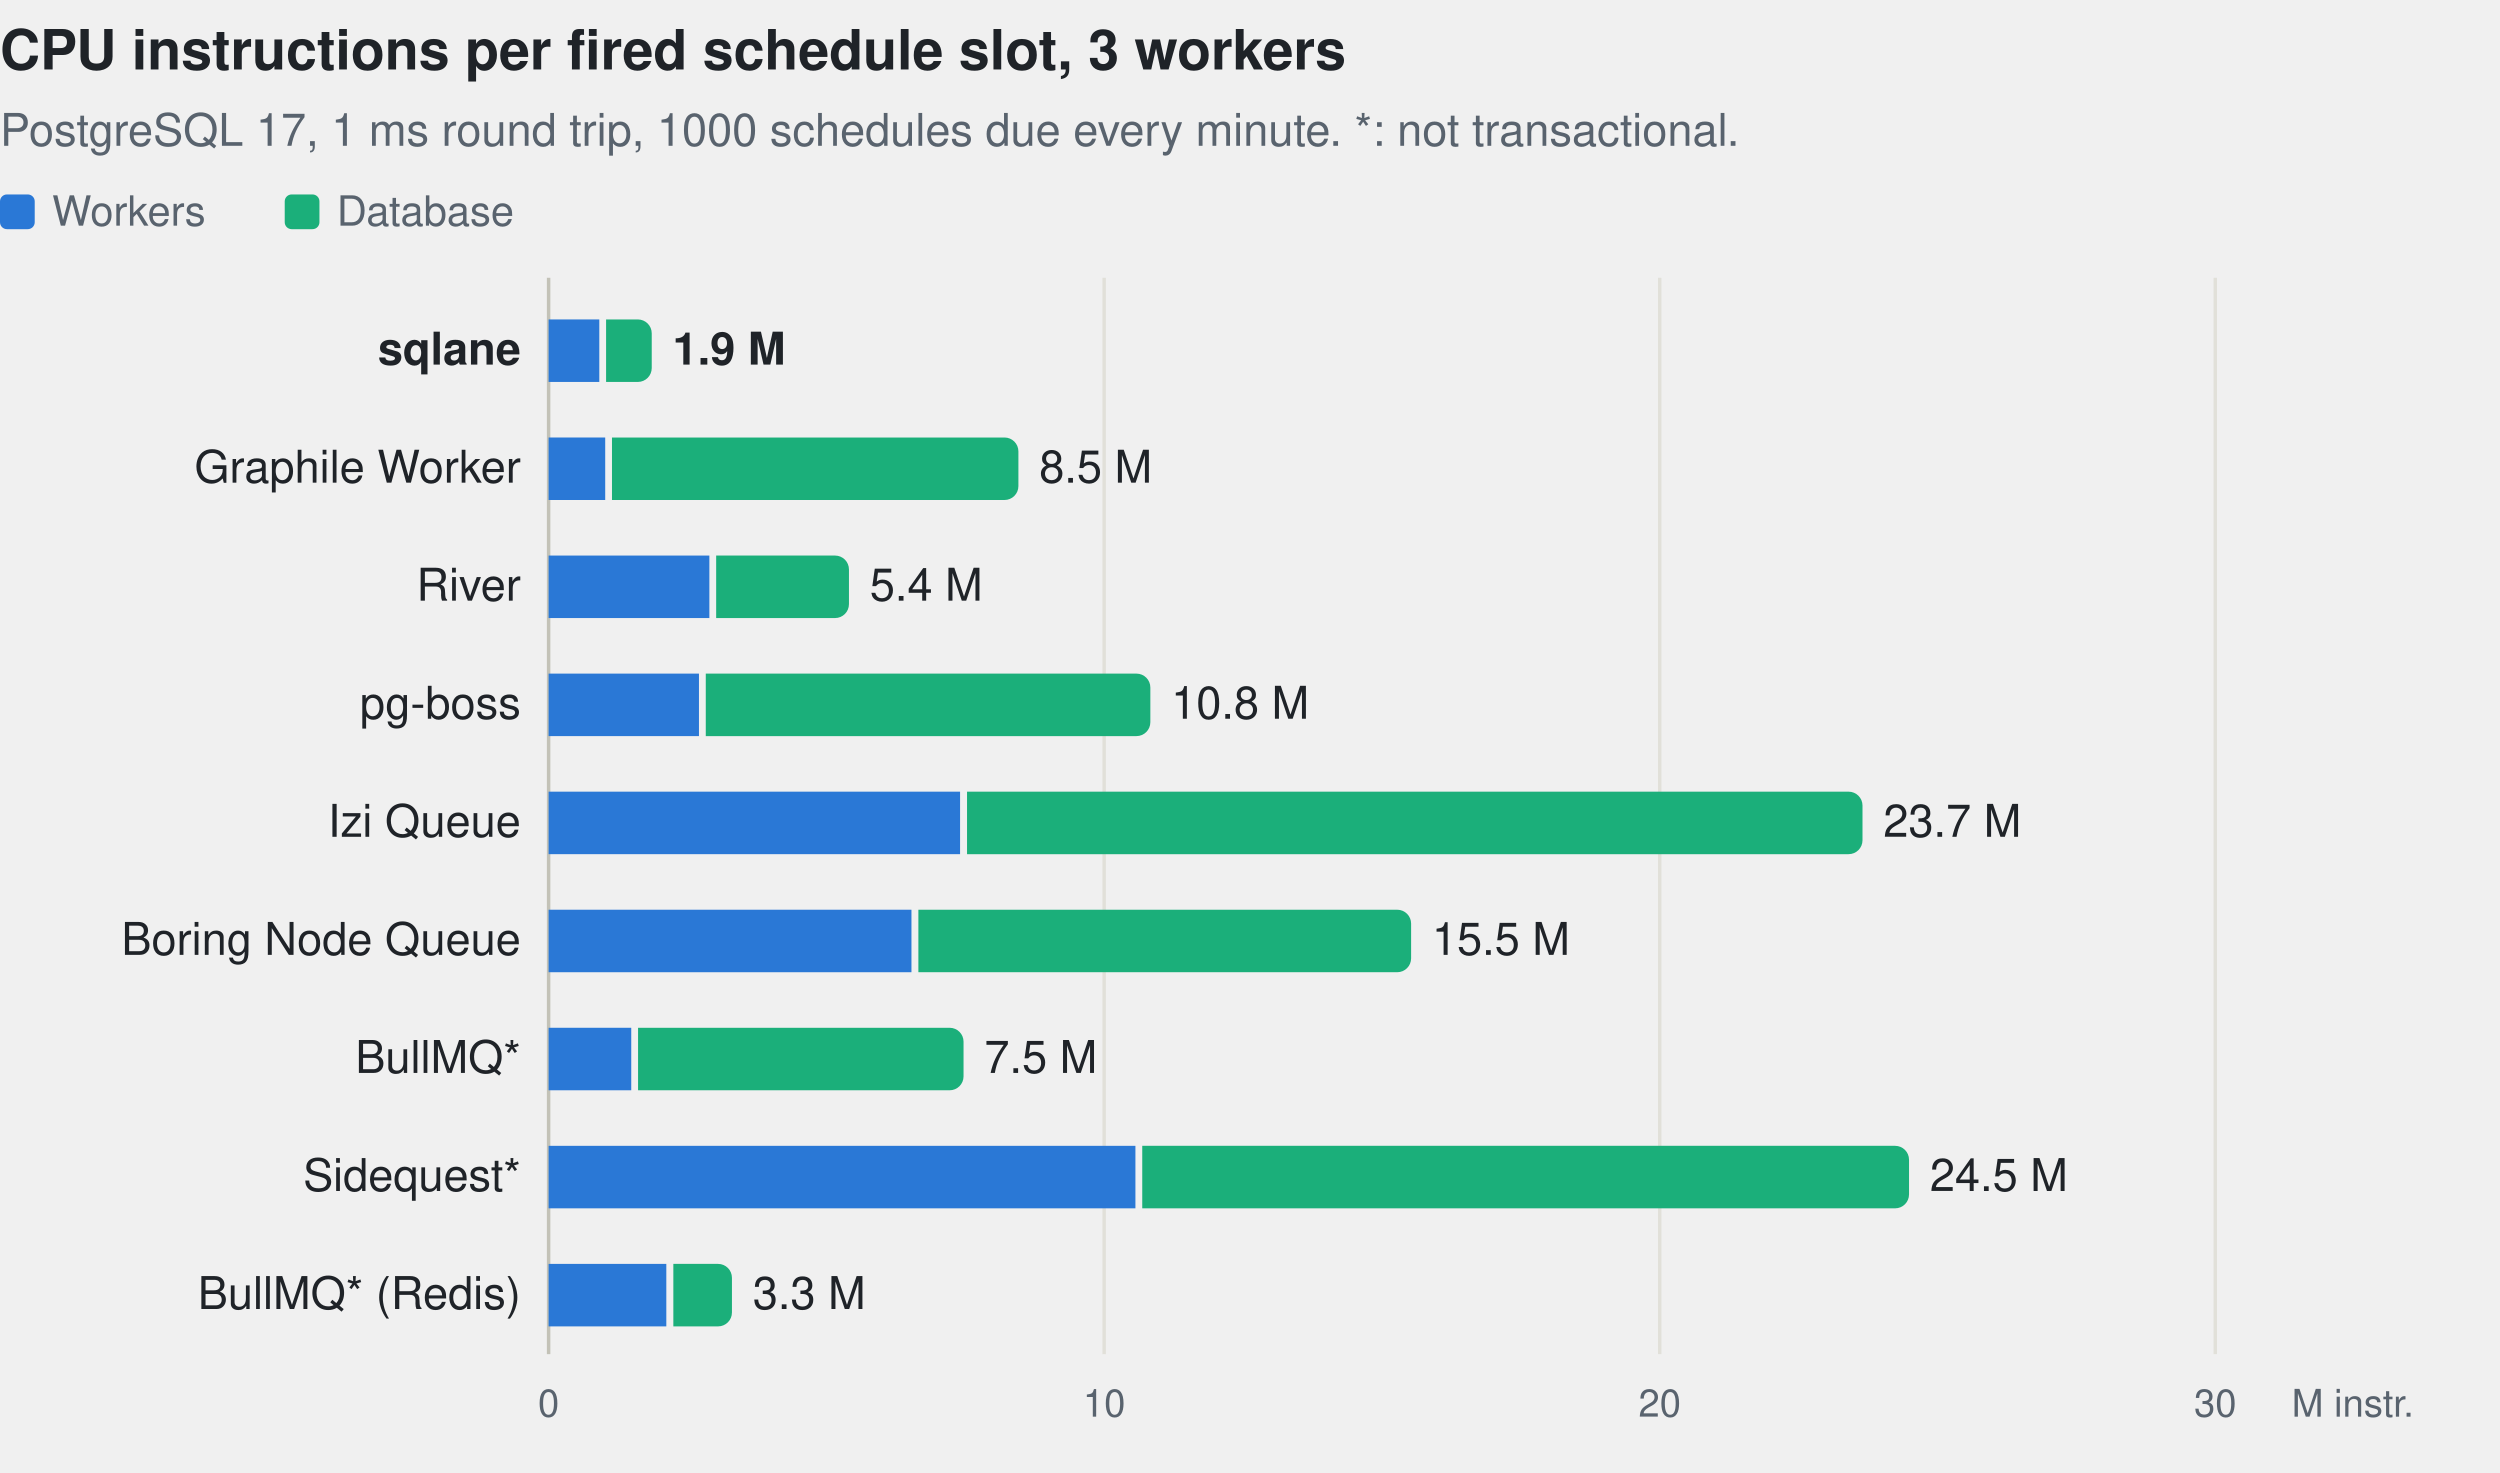
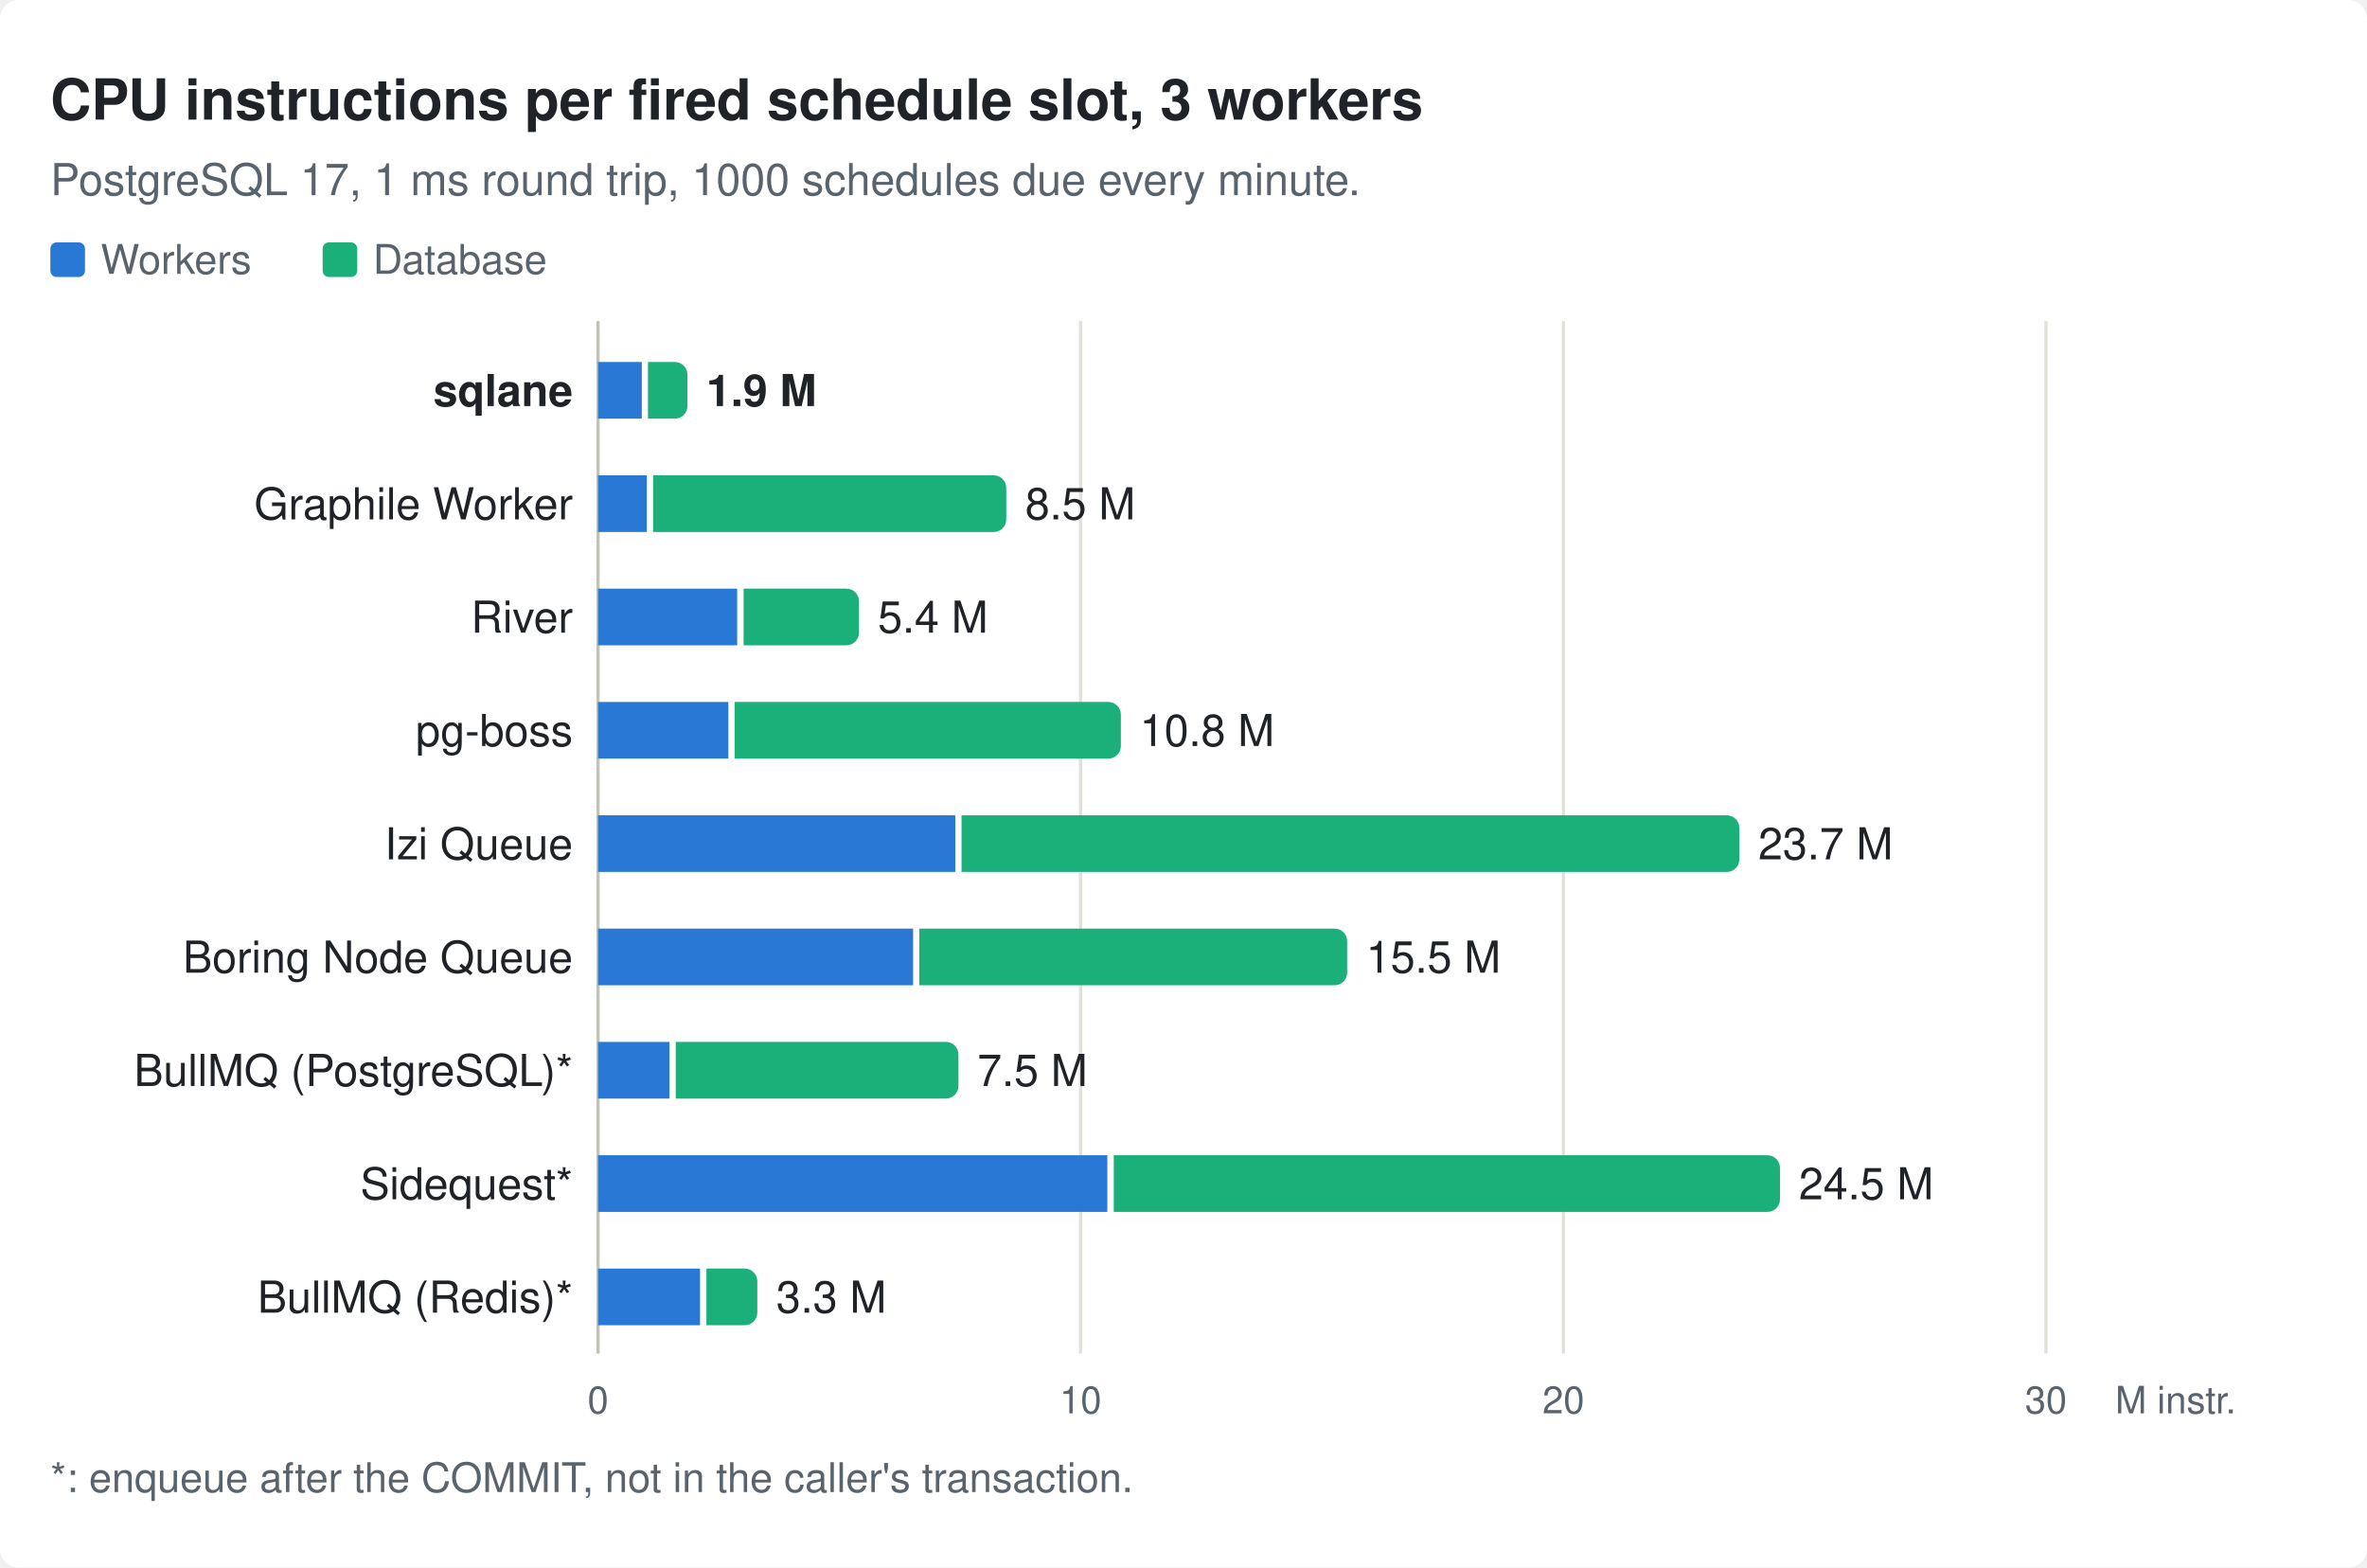
- <svg xmlns="http://www.w3.org/2000/svg" width="720" height="424" viewBox="0 0 720 424" font-family="-apple-system, BlinkMacSystemFont, 'Segoe UI', Helvetica, Arial, sans-serif" role="img" aria-label="CPU instructions per fired schedule slot, 3 workers">
-   <text x="0" y="20" font-size="16" font-weight="600" fill="#1f2328">CPU instructions per fired schedule slot, 3 workers</text>
-   <text x="0" y="42" font-size="13" fill="#59636e">PostgreSQL 17, 1 ms round trip, 1000 schedules due every minute. *: not transactional.</text>
-   <rect x="0" y="56" width="10" height="10" rx="2" fill="#2a78d6" />
-   <text x="15" y="65" font-size="12" fill="#59636e">Workers</text>
-   <rect x="82" y="56" width="10" height="10" rx="2" fill="#1baf7a" />
-   <text x="97" y="65" font-size="12" fill="#59636e">Database</text>
-   <line x1="158.0" y1="80" x2="158.0" y2="390" stroke="#c3c2b7" />
-   <text x="158.0" y="408" font-size="11" fill="#59636e" text-anchor="middle">0</text>
-   <line x1="318.0" y1="80" x2="318.0" y2="390" stroke="#e1e0d9" />
-   <text x="318.0" y="408" font-size="11" fill="#59636e" text-anchor="middle">10</text>
-   <line x1="478.0" y1="80" x2="478.0" y2="390" stroke="#e1e0d9" />
-   <text x="478.0" y="408" font-size="11" fill="#59636e" text-anchor="middle">20</text>
-   <line x1="638.0" y1="80" x2="638.0" y2="390" stroke="#e1e0d9" />
-   <text x="638.0" y="408" font-size="11" fill="#59636e" text-anchor="middle">30</text>
-   <text x="660" y="408" font-size="11" fill="#59636e">M instr.</text>
-   <text x="150" y="105" font-size="13" fill="#1f2328" text-anchor="end" font-weight="600">sqlane</text>
-   <rect x="158" y="92" width="14.6" height="18" fill="#2a78d6" />
-   <path d="M174.552,92H183.7A4,4 0 0 1 187.7,96V106A4,4 0 0 1 183.7,110H174.552Z" fill="#1baf7a" />
-   <text x="193.7" y="105" font-size="13" fill="#1f2328" font-weight="600">1.9 M</text>
-   <text x="150" y="139" font-size="13" fill="#1f2328" text-anchor="end">Graphile Worker</text>
-   <rect x="158" y="126" width="16.3" height="18" fill="#2a78d6" />
-   <path d="M176.251,126H289.3A4,4 0 0 1 293.3,130V140A4,4 0 0 1 289.3,144H176.251Z" fill="#1baf7a" />
-   <text x="299.3" y="139" font-size="13" fill="#1f2328">8.5 M</text>
-   <text x="150" y="173" font-size="13" fill="#1f2328" text-anchor="end">River</text>
-   <rect x="158" y="160" width="46.3" height="18" fill="#2a78d6" />
-   <path d="M206.254,160H240.5A4,4 0 0 1 244.5,164V174A4,4 0 0 1 240.5,178H206.254Z" fill="#1baf7a" />
-   <text x="250.5" y="173" font-size="13" fill="#1f2328">5.4 M</text>
-   <text x="150" y="207" font-size="13" fill="#1f2328" text-anchor="end">pg-boss</text>
-   <rect x="158" y="194" width="43.3" height="18" fill="#2a78d6" />
-   <path d="M203.263,194H327.3A4,4 0 0 1 331.3,198V208A4,4 0 0 1 327.3,212H203.263Z" fill="#1baf7a" />
-   <text x="337.3" y="207" font-size="13" fill="#1f2328">10.8 M</text>
-   <text x="150" y="241" font-size="13" fill="#1f2328" text-anchor="end">Izi Queue</text>
-   <rect x="158" y="228" width="118.5" height="18" fill="#2a78d6" />
-   <path d="M278.505,228H532.4A4,4 0 0 1 536.4,232V242A4,4 0 0 1 532.4,246H278.505Z" fill="#1baf7a" />
-   <text x="542.4" y="241" font-size="13" fill="#1f2328">23.7 M</text>
-   <text x="150" y="275" font-size="13" fill="#1f2328" text-anchor="end">Boring Node Queue</text>
-   <rect x="158" y="262" width="104.5" height="18" fill="#2a78d6" />
-   <path d="M264.493,262H402.4A4,4 0 0 1 406.4,266V276A4,4 0 0 1 402.4,280H264.493Z" fill="#1baf7a" />
-   <text x="412.4" y="275" font-size="13" fill="#1f2328">15.5 M</text>
-   <text x="150" y="309" font-size="13" fill="#1f2328" text-anchor="end">BullMQ*</text>
-   <rect x="158" y="296" width="23.8" height="18" fill="#2a78d6" />
-   <path d="M183.761,296H273.5A4,4 0 0 1 277.5,300V310A4,4 0 0 1 273.5,314H183.761Z" fill="#1baf7a" />
-   <text x="283.5" y="309" font-size="13" fill="#1f2328">7.5 M</text>
-   <text x="150" y="343" font-size="13" fill="#1f2328" text-anchor="end">Sidequest*</text>
-   <rect x="158" y="330" width="169.0" height="18" fill="#2a78d6" />
-   <path d="M328.967,330H545.8A4,4 0 0 1 549.8,334V344A4,4 0 0 1 545.8,348H328.967Z" fill="#1baf7a" />
-   <text x="555.8" y="343" font-size="13" fill="#1f2328">24.5 M</text>
-   <text x="150" y="377" font-size="13" fill="#1f2328" text-anchor="end">BullMQ* (Redis)</text>
-   <rect x="158" y="364" width="33.9" height="18" fill="#2a78d6" />
-   <path d="M193.922,364H206.8A4,4 0 0 1 210.8,368V378A4,4 0 0 1 206.8,382H193.922Z" fill="#1baf7a" />
-   <text x="216.8" y="377" font-size="13" fill="#1f2328">3.3 M</text>
+ <svg xmlns="http://www.w3.org/2000/svg" width="752" height="498" viewBox="0 0 752 498" font-family="-apple-system, BlinkMacSystemFont, 'Segoe UI', Helvetica, Arial, sans-serif" role="img" aria-label="CPU instructions per fired schedule slot, 3 workers">
+   <rect width="752" height="498" rx="6" fill="#ffffff" />
+   <g transform="translate(16 16)">
+     <text x="0" y="22" font-size="18" font-weight="600" fill="#1f2328">CPU instructions per fired schedule slot, 3 workers</text>
+     <text x="0" y="46" font-size="14" fill="#59636e">PostgreSQL 17, 1 ms round trip, 1000 schedules due every minute.</text>
+     <rect x="0" y="61" width="11" height="11" rx="2" fill="#2a78d6" />
+     <text x="16" y="71" font-size="13" fill="#59636e">Workers</text>
+     <rect x="86.5" y="61" width="11" height="11" rx="2" fill="#1baf7a" />
+     <text x="102.5" y="71" font-size="13" fill="#59636e">Database</text>
+     <line x1="174.0" y1="86" x2="174.0" y2="414" stroke="#c3c2b7" />
+     <text x="174.0" y="433" font-size="12" fill="#59636e" text-anchor="middle">0</text>
+     <line x1="327.3" y1="86" x2="327.3" y2="414" stroke="#e1e0d9" />
+     <text x="327.3" y="433" font-size="12" fill="#59636e" text-anchor="middle">10</text>
+     <line x1="480.7" y1="86" x2="480.7" y2="414" stroke="#e1e0d9" />
+     <text x="480.7" y="433" font-size="12" fill="#59636e" text-anchor="middle">20</text>
+     <line x1="634.0" y1="86" x2="634.0" y2="414" stroke="#e1e0d9" />
+     <text x="634.0" y="433" font-size="12" fill="#59636e" text-anchor="middle">30</text>
+     <text x="656" y="433" font-size="12" fill="#59636e">M instr.</text>
+     <text x="0" y="458" font-size="13" fill="#59636e">*: enqueue after the COMMIT, not in the caller's transaction.</text>
+     <text x="166" y="113" font-size="14" fill="#1f2328" text-anchor="end" font-weight="600">sqlane</text>
+     <rect x="174" y="99" width="13.9" height="18" fill="#2a78d6" />
+     <path d="M189.862,99H198.4A4,4 0 0 1 202.4,103V113A4,4 0 0 1 198.4,117H189.862Z" fill="#1baf7a" />
+     <text x="208.4" y="113" font-size="14" fill="#1f2328" font-weight="600">1.9 M</text>
+     <text x="166" y="149" font-size="14" fill="#1f2328" text-anchor="end">Graphile Worker</text>
+     <rect x="174" y="135" width="15.5" height="18" fill="#2a78d6" />
+     <path d="M191.49,135H299.7A4,4 0 0 1 303.7,139V149A4,4 0 0 1 299.7,153H191.49Z" fill="#1baf7a" />
+     <text x="309.7" y="149" font-size="14" fill="#1f2328">8.5 M</text>
+     <text x="166" y="185" font-size="14" fill="#1f2328" text-anchor="end">River</text>
+     <rect x="174" y="171" width="44.2" height="18" fill="#2a78d6" />
+     <path d="M220.243,171H252.9A4,4 0 0 1 256.9,175V185A4,4 0 0 1 252.9,189H220.243Z" fill="#1baf7a" />
+     <text x="262.9" y="185" font-size="14" fill="#1f2328">5.4 M</text>
+     <text x="166" y="221" font-size="14" fill="#1f2328" text-anchor="end">pg-boss</text>
+     <rect x="174" y="207" width="41.4" height="18" fill="#2a78d6" />
+     <path d="M217.377,207H336.1A4,4 0 0 1 340.1,211V221A4,4 0 0 1 336.1,225H217.377Z" fill="#1baf7a" />
+     <text x="346.1" y="221" font-size="14" fill="#1f2328">10.8 M</text>
+     <text x="166" y="257" font-size="14" fill="#1f2328" text-anchor="end">Izi Queue</text>
+     <rect x="174" y="243" width="113.5" height="18" fill="#2a78d6" />
+     <path d="M289.484,243H532.6A4,4 0 0 1 536.6,247V257A4,4 0 0 1 532.6,261H289.484Z" fill="#1baf7a" />
+     <text x="542.6" y="257" font-size="14" fill="#1f2328">23.7 M</text>
+     <text x="166" y="293" font-size="14" fill="#1f2328" text-anchor="end">Boring Node Queue</text>
+     <rect x="174" y="279" width="100.1" height="18" fill="#2a78d6" />
+     <path d="M276.056,279H408.0A4,4 0 0 1 412.0,283V293A4,4 0 0 1 408.0,297H276.056Z" fill="#1baf7a" />
+     <text x="418.0" y="293" font-size="14" fill="#1f2328">15.5 M</text>
+     <text x="166" y="329" font-size="14" fill="#1f2328" text-anchor="end">BullMQ (PostgreSQL)*</text>
+     <rect x="174" y="315" width="22.7" height="18" fill="#2a78d6" />
+     <path d="M198.687,315H284.5A4,4 0 0 1 288.5,319V329A4,4 0 0 1 284.5,333H198.687Z" fill="#1baf7a" />
+     <text x="294.5" y="329" font-size="14" fill="#1f2328">7.5 M</text>
+     <text x="166" y="365" font-size="14" fill="#1f2328" text-anchor="end">Sidequest*</text>
+     <rect x="174" y="351" width="161.8" height="18" fill="#2a78d6" />
+     <path d="M337.844,351H545.5A4,4 0 0 1 549.5,355V365A4,4 0 0 1 545.5,369H337.844Z" fill="#1baf7a" />
+     <text x="555.5" y="365" font-size="14" fill="#1f2328">24.5 M</text>
+     <text x="166" y="401" font-size="14" fill="#1f2328" text-anchor="end">BullMQ (Redis)*</text>
+     <rect x="174" y="387" width="32.4" height="18" fill="#2a78d6" />
+     <path d="M208.425,387H220.6A4,4 0 0 1 224.6,391V401A4,4 0 0 1 220.6,405H208.425Z" fill="#1baf7a" />
+     <text x="230.6" y="401" font-size="14" fill="#1f2328">3.3 M</text>
+   </g>
</svg>
